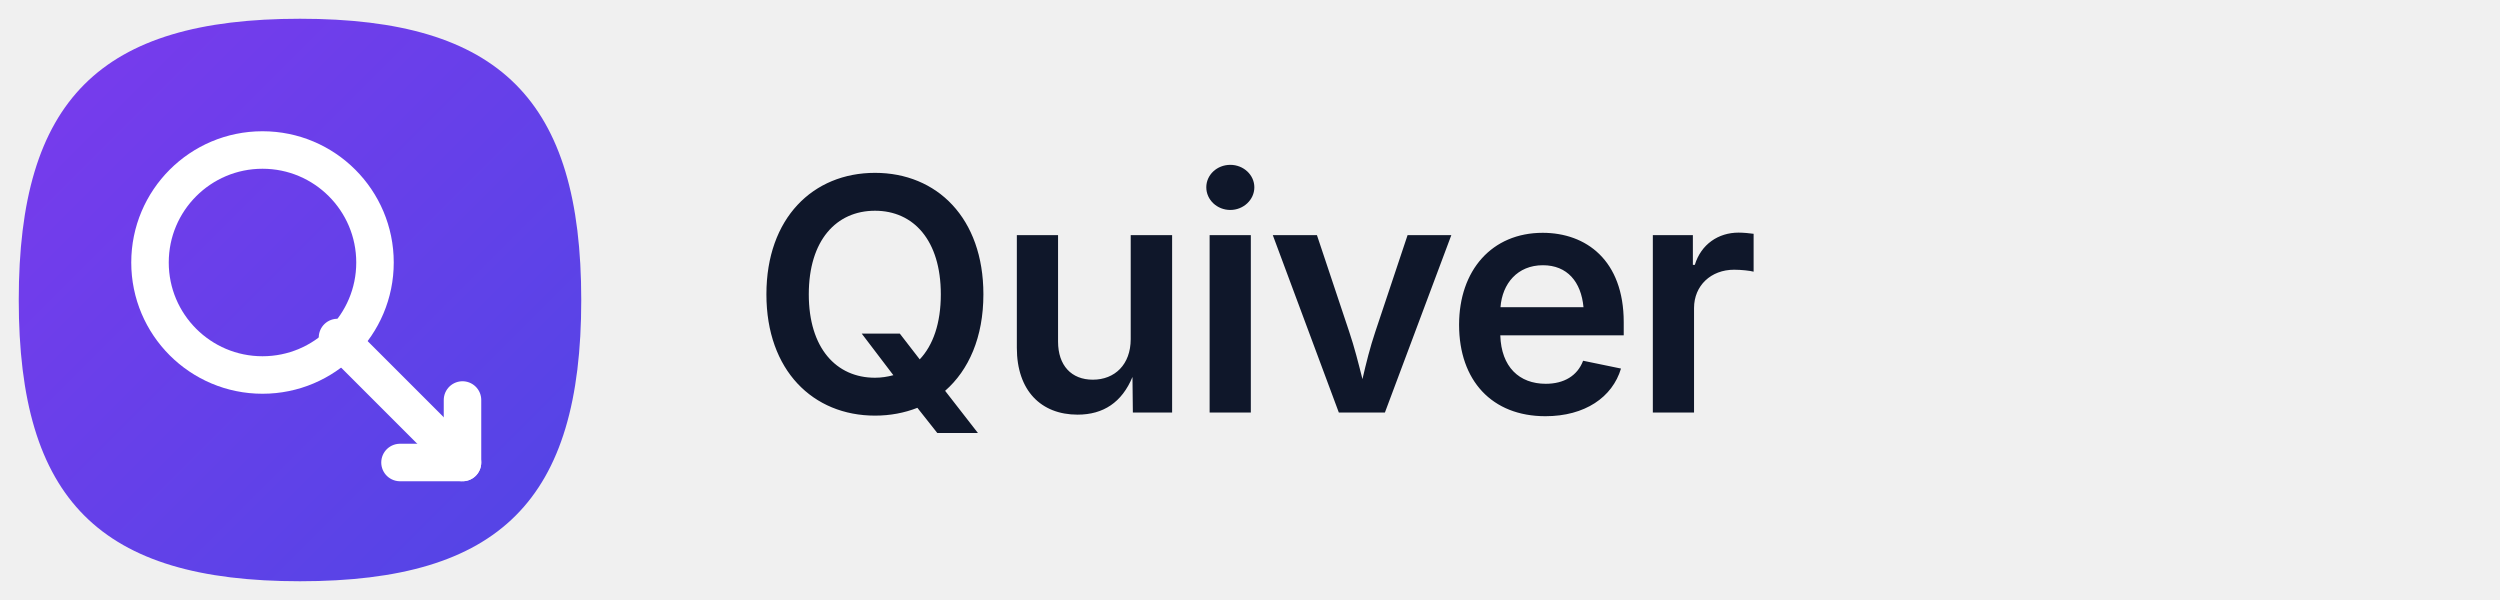
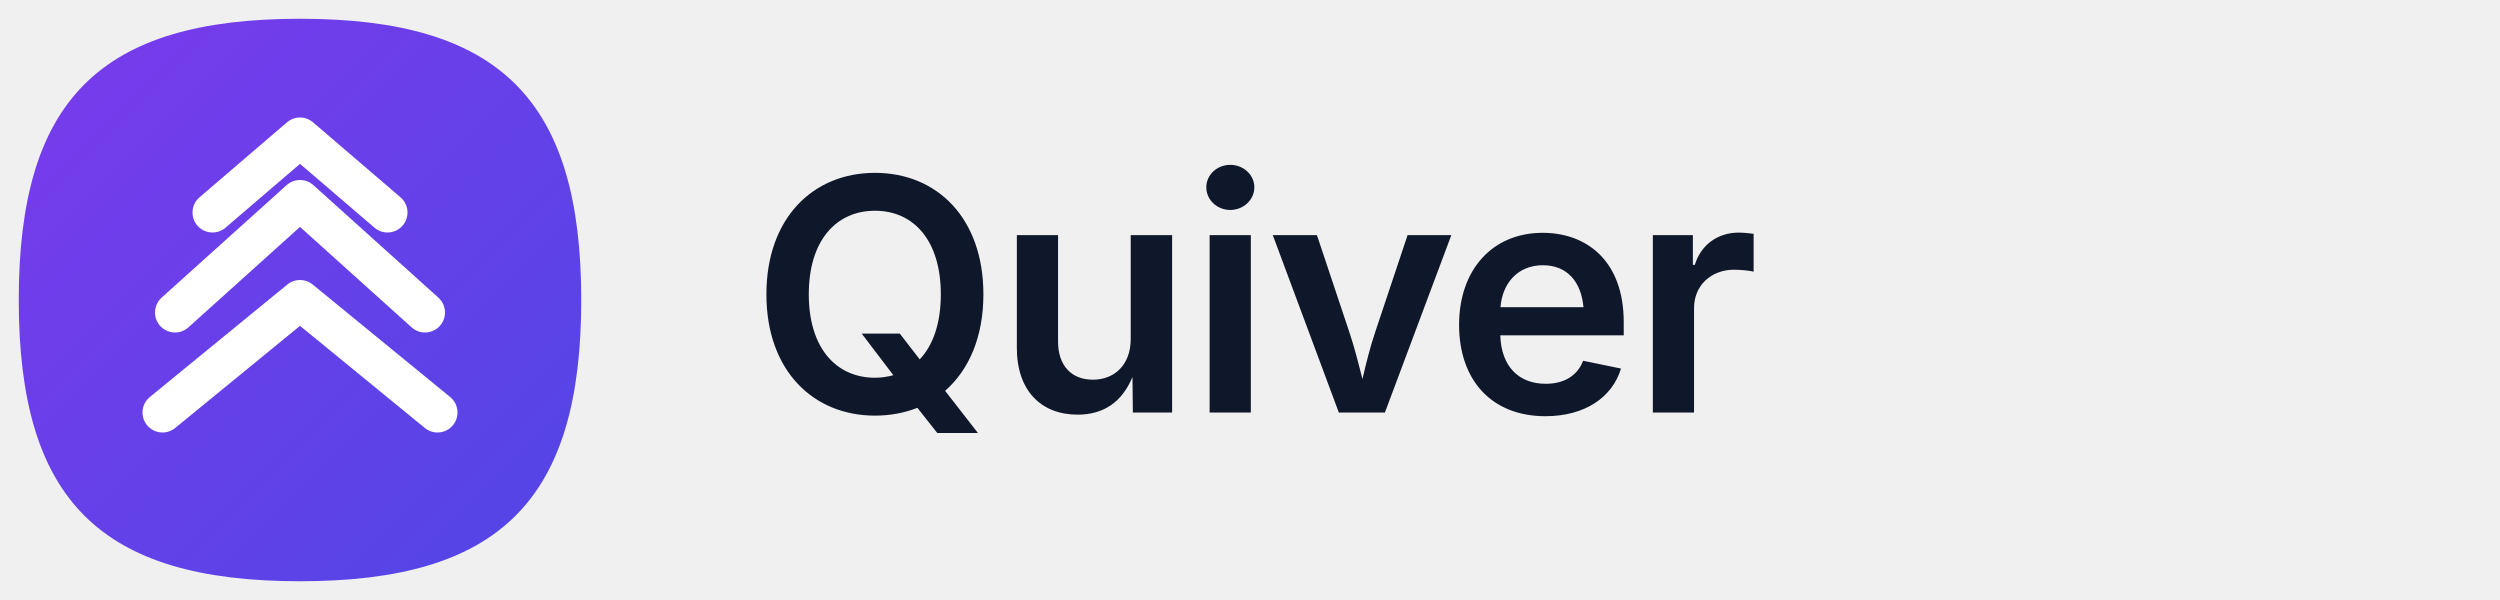
<svg xmlns="http://www.w3.org/2000/svg" viewBox="0 0 200 48" fill="none" aria-label="Quiver">
  <defs>
    <linearGradient id="quiver-grad-l" x1="0" y1="0" x2="48" y2="48" gradientUnits="userSpaceOnUse">
      <stop offset="0%" stop-color="#7C3AED" />
      <stop offset="100%" stop-color="#4F46E5" />
    </linearGradient>
  </defs>
  <g>
    <path d="M 24 1.5 C 8 1.5 1.5 8 1.5 24 C 1.5 40 8 46.5 24 46.5 C 40 46.5 46.5 40 46.5 24 C 46.5 8 40 1.5 24 1.5 Z" fill="url(#quiver-grad-l)" />
-     <circle cx="21" cy="21" r="9" stroke="white" stroke-width="3" stroke-linecap="round" />
-     <path d="M 27 27 L 37 37" stroke="white" stroke-width="3" stroke-linecap="round" />
-     <path d="M 32 37 L 37 37 L 37 32" stroke="white" stroke-width="3" stroke-linecap="round" stroke-linejoin="round" fill="none" />
+     <g stroke="white" stroke-width="3.2" stroke-linecap="round" stroke-linejoin="round" fill="none">
+       <path d="M 13 33 L 24 24 L 35 33" />
+       <path d="M 14 25 L 24 16 L 34 25" />
+       <path d="M 17 17 L 24 11 L 31 17" />
+     </g>
  </g>
  <text x="60" y="33" font-family="Inter, system-ui, sans-serif" font-size="26" font-weight="600" fill="#0F172A" letter-spacing="-0.5">Quiver</text>
</svg>
